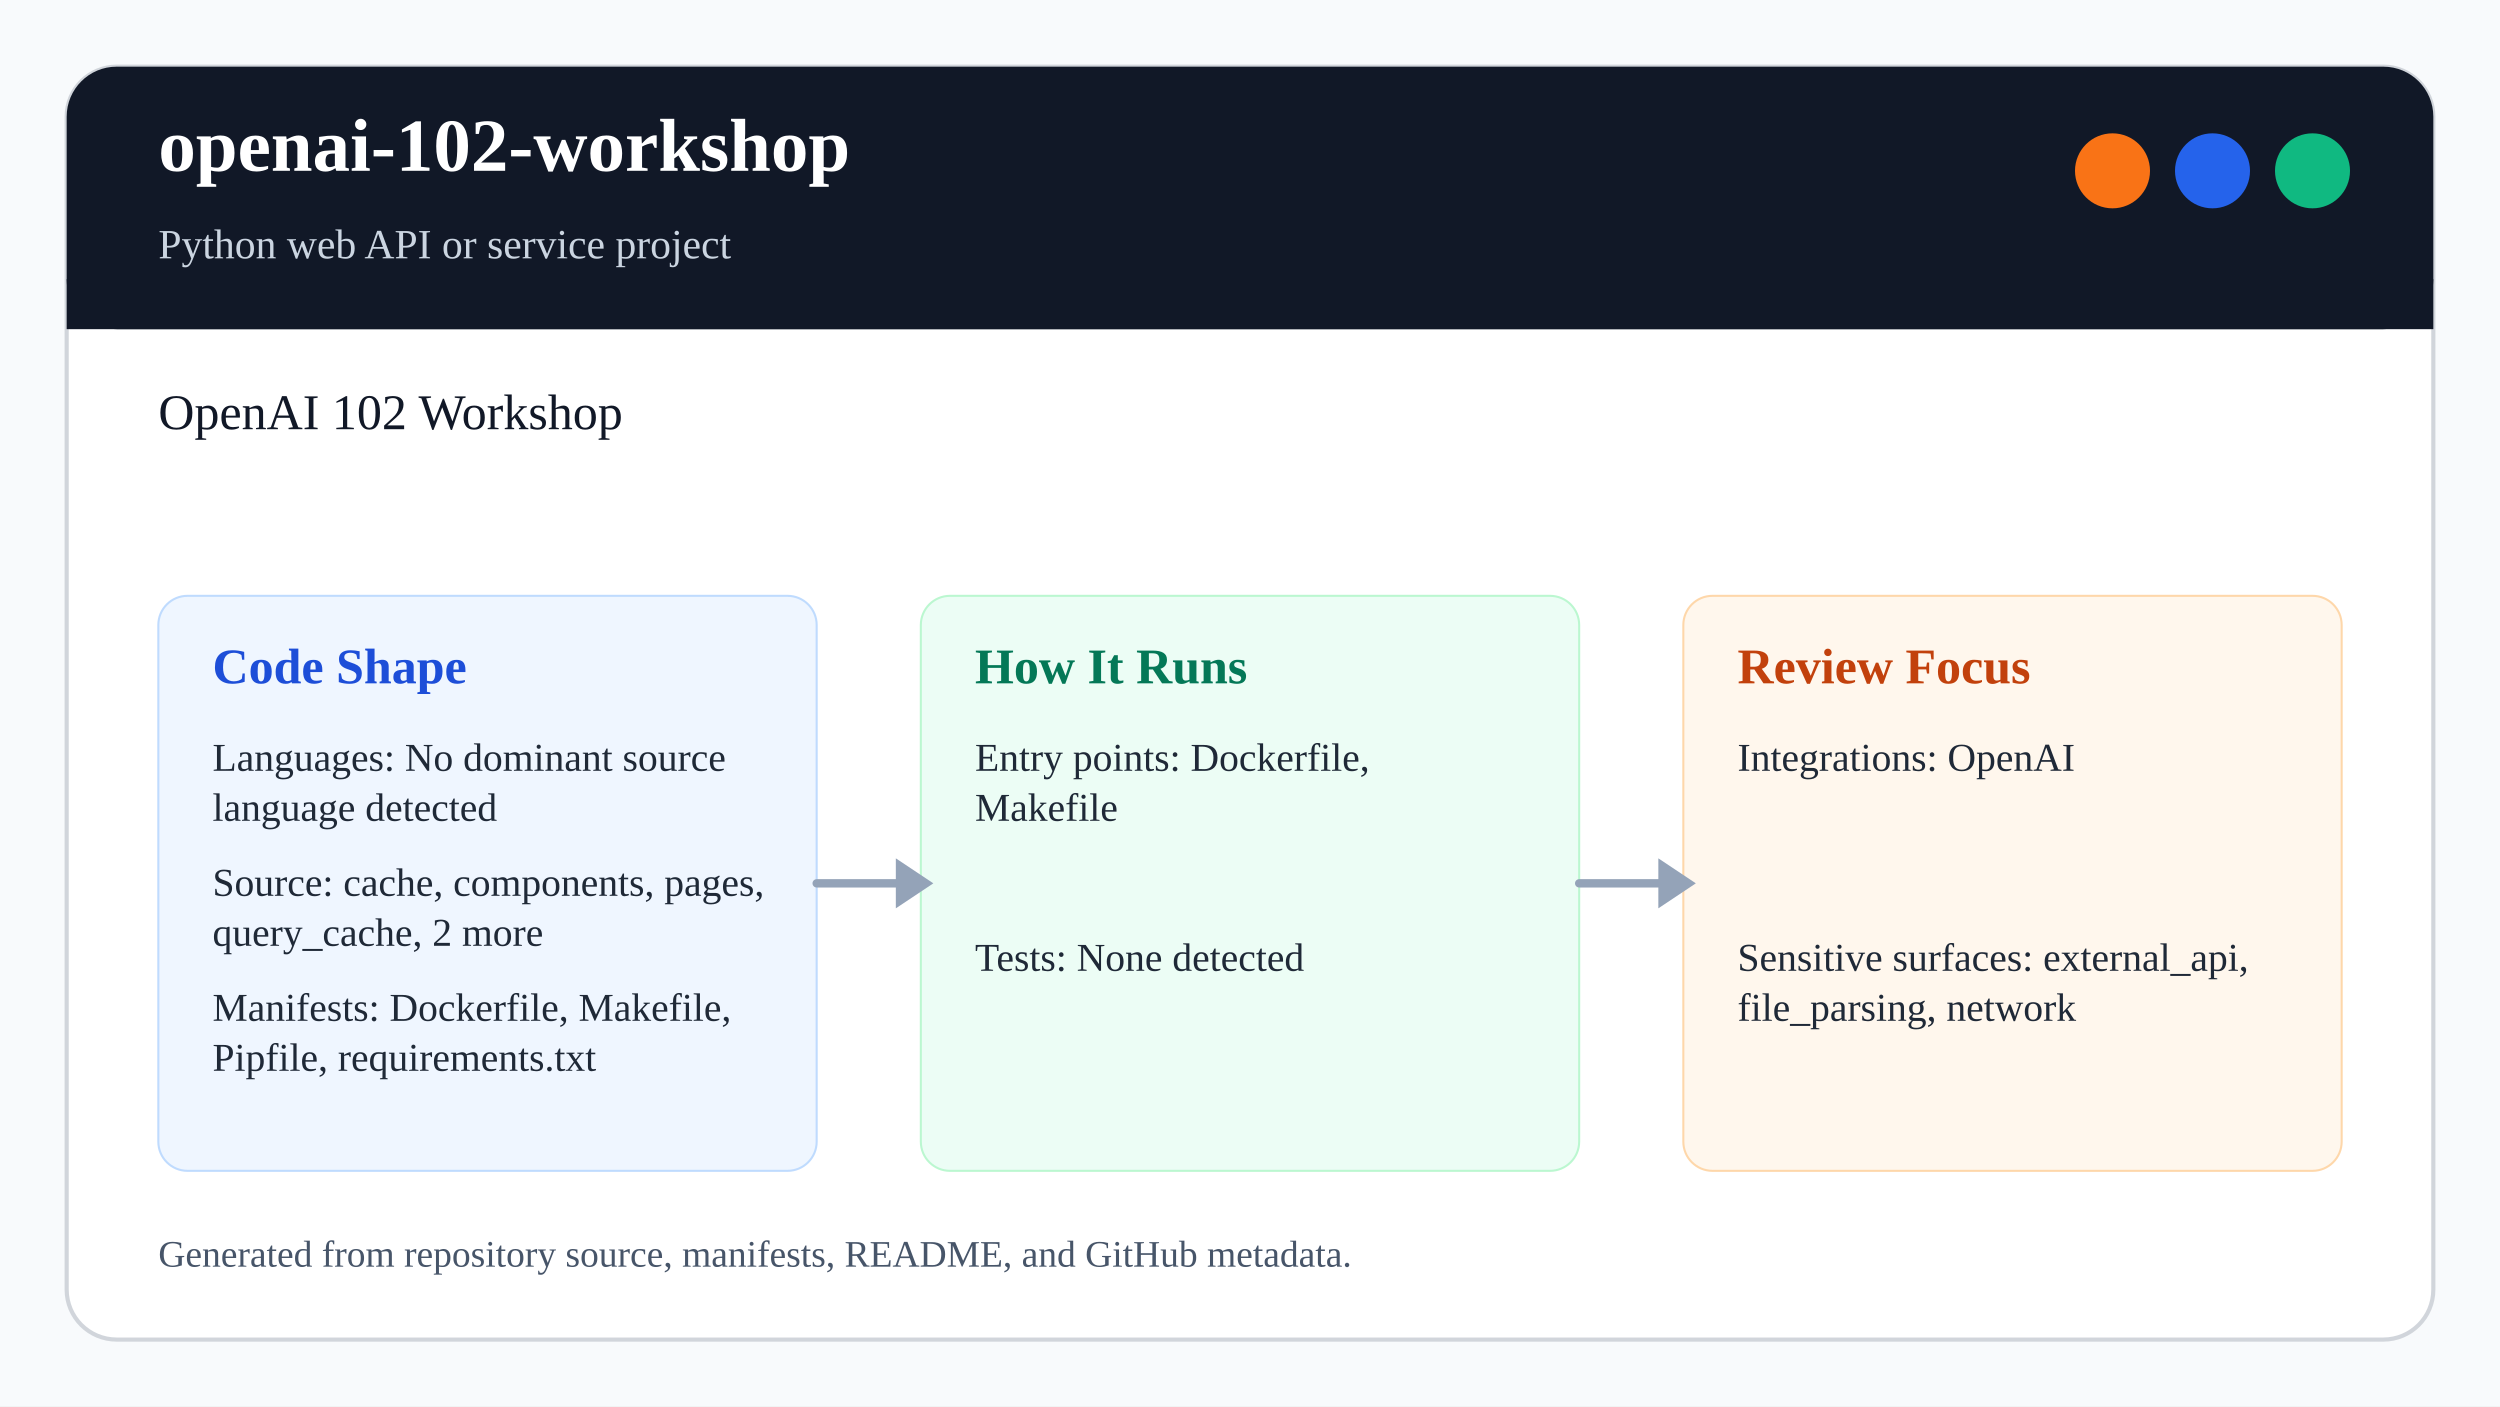
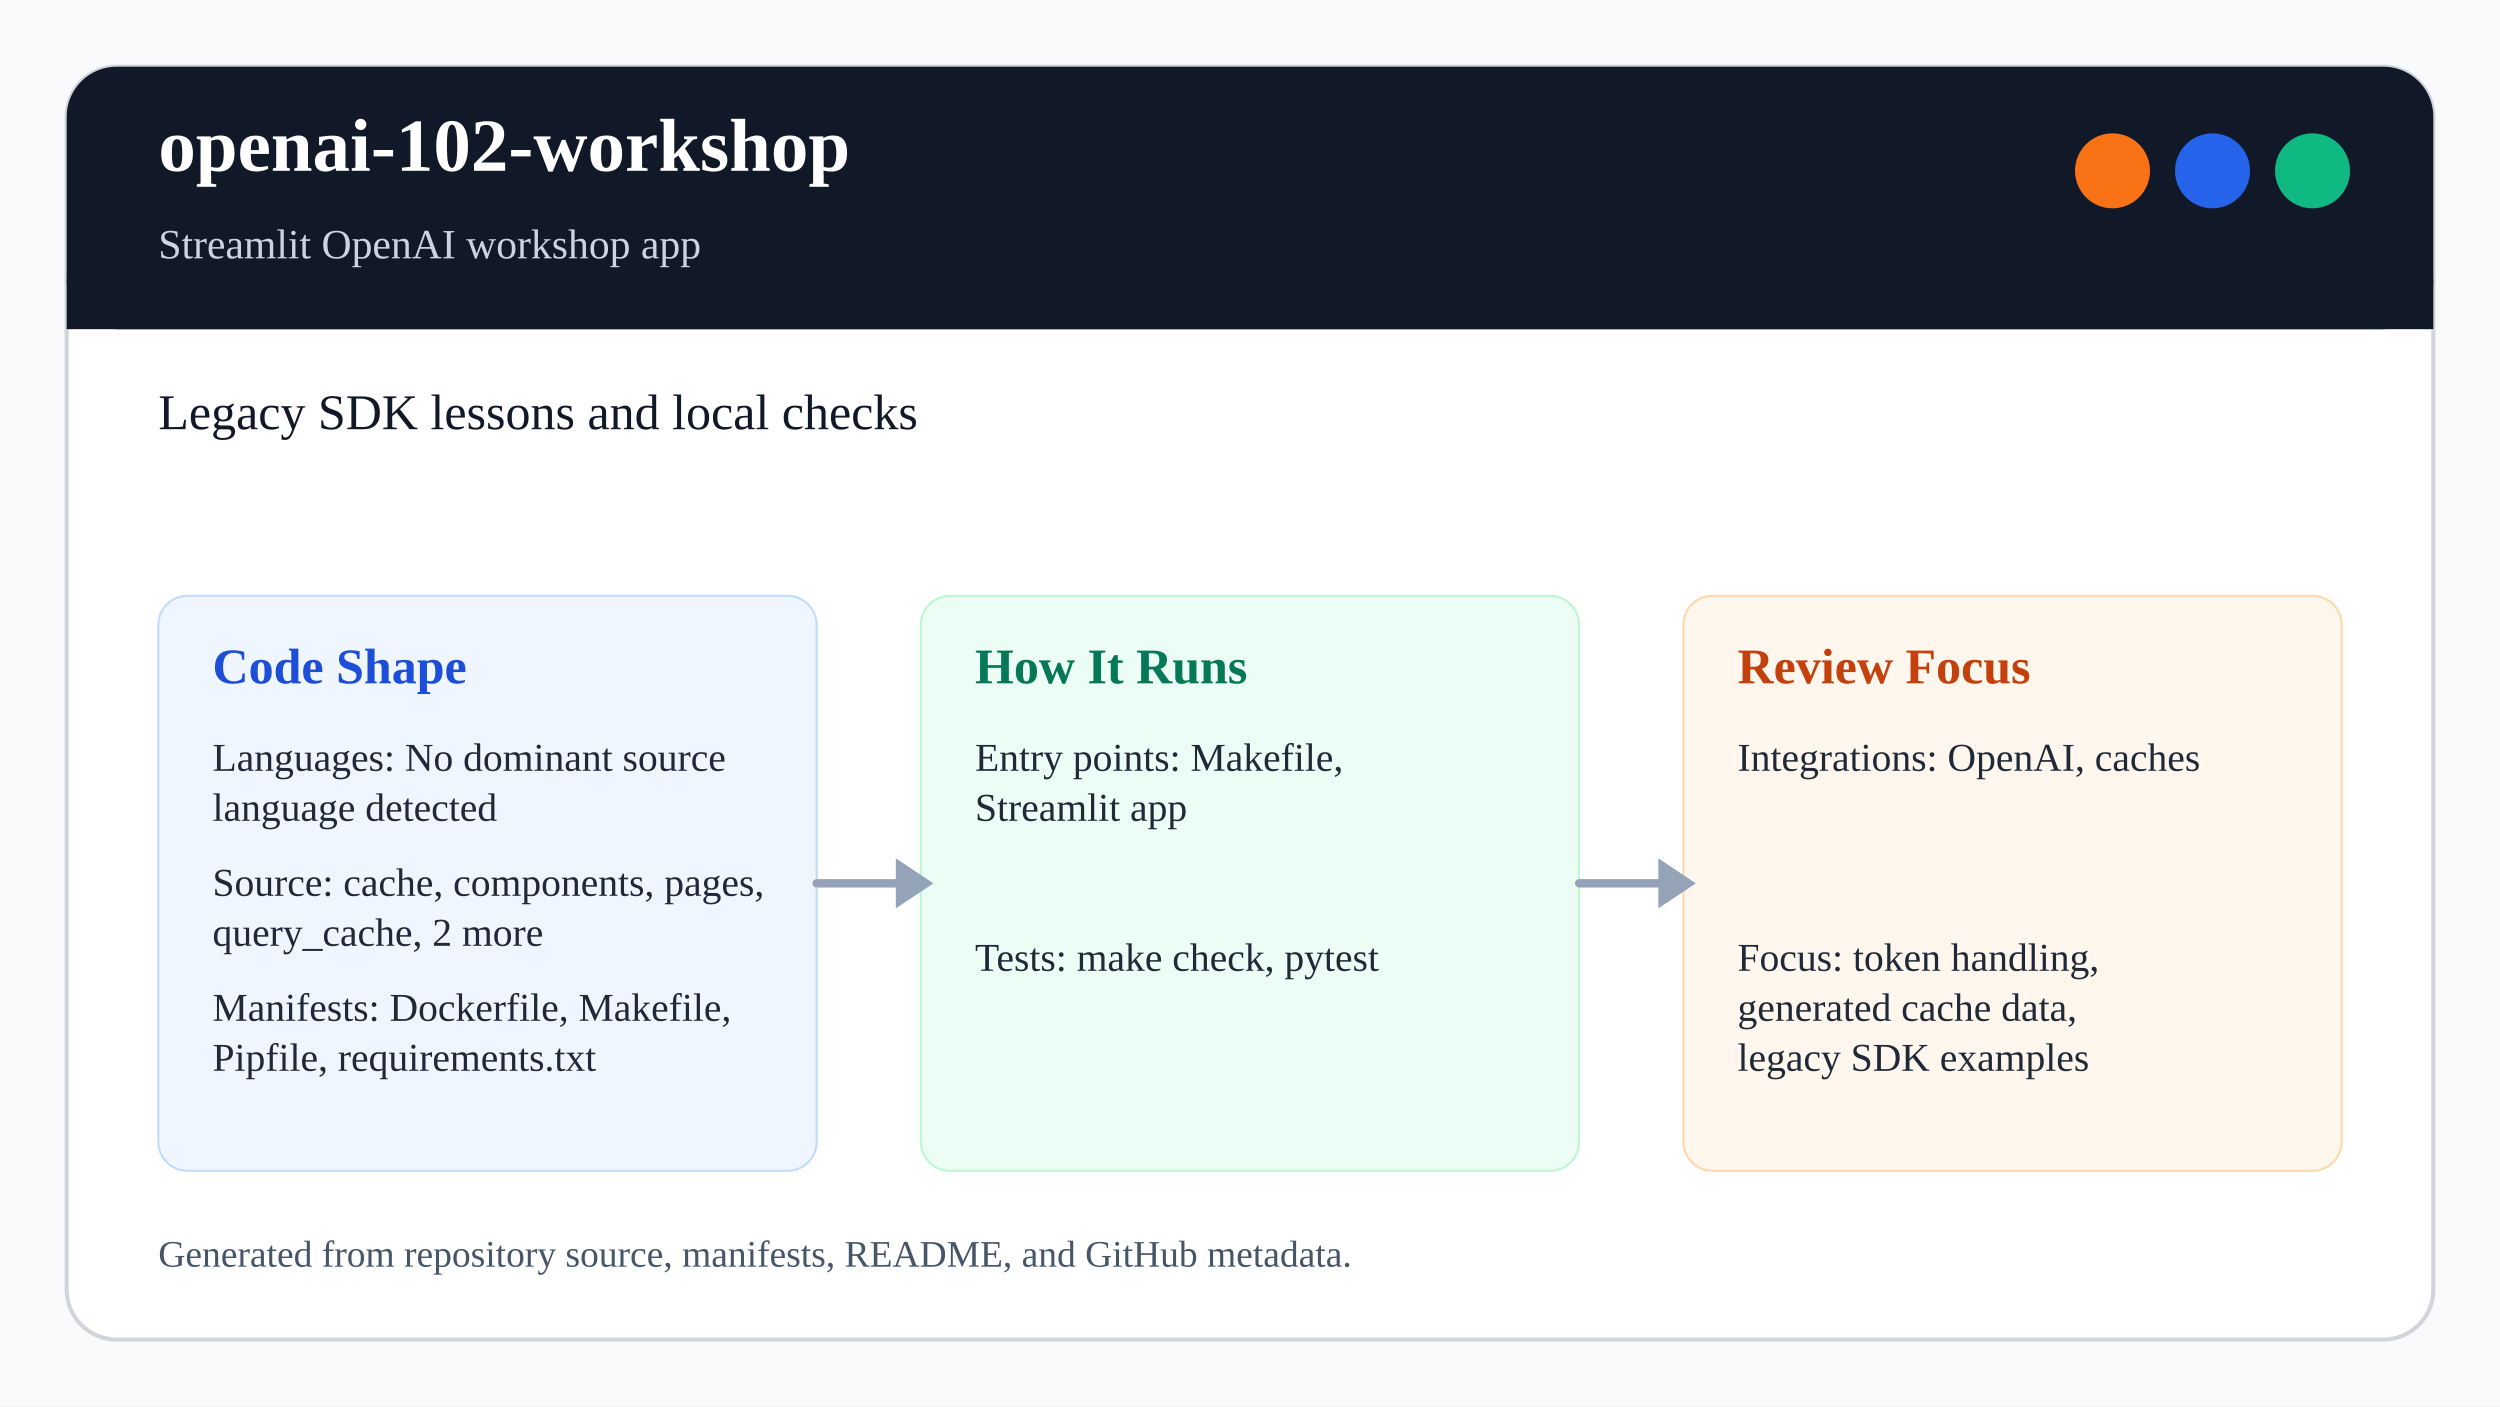
<svg xmlns="http://www.w3.org/2000/svg" width="1200" height="675" viewBox="0 0 1200 675" role="img" aria-labelledby="title desc">
  <rect width="1200" height="675" fill="#f8fafc" />
  <rect x="32" y="32" width="1136" height="611" rx="24" fill="#ffffff" stroke="#d1d5db" stroke-width="2" />
  <rect x="32" y="32" width="1136" height="126" rx="24" fill="#111827" />
  <path d="M32 134h1136v24H32z" fill="#111827" />
  <circle cx="1062" cy="82" r="18" fill="#2563eb" />
  <circle cx="1110" cy="82" r="18" fill="#10b981" />
  <circle cx="1014" cy="82" r="18" fill="#f97316" />
  <text x="76" y="82" font-size="36" fill="#ffffff" font-weight="700">openai-102-workshop</text>
-   <text x="76" y="124" font-size="20" fill="#cbd5e1">Python web API or service project</text>
-   <text x="76" y="206" font-size="24" fill="#111827">OpenAI 102 Workshop</text>
+   <text x="76" y="124" font-size="20" fill="#cbd5e1">Streamlit OpenAI workshop app</text>
+   <text x="76" y="206" font-size="24" fill="#111827">Legacy SDK lessons and local checks</text>
  <rect x="76" y="286" width="316" height="276" rx="14" fill="#eff6ff" stroke="#bfdbfe" />
  <text x="102" y="328" font-size="24" font-weight="700" fill="#1d4ed8">Code Shape</text>
  <text x="102" y="370" font-size="19" fill="#1f2937">Languages: No dominant source</text>
  <text x="102" y="394" font-size="19" fill="#1f2937">language detected</text>
  <text x="102" y="430" font-size="19" fill="#1f2937">Source: cache, components, pages,</text>
  <text x="102" y="454" font-size="19" fill="#1f2937">query_cache, 2 more</text>
  <text x="102" y="490" font-size="19" fill="#1f2937">Manifests: Dockerfile, Makefile,</text>
  <text x="102" y="514" font-size="19" fill="#1f2937">Pipfile, requirements.txt</text>
  <rect x="442" y="286" width="316" height="276" rx="14" fill="#ecfdf5" stroke="#bbf7d0" />
  <text x="468" y="328" font-size="24" font-weight="700" fill="#047857">How It Runs</text>
-   <text x="468" y="370" font-size="19" fill="#1f2937">Entry points: Dockerfile,</text>
-   <text x="468" y="394" font-size="19" fill="#1f2937">Makefile</text>
-   <text x="468" y="466" font-size="19" fill="#1f2937">Tests: None detected</text>
+   <text x="468" y="370" font-size="19" fill="#1f2937">Entry points: Makefile,</text>
+   <text x="468" y="394" font-size="19" fill="#1f2937">Streamlit app</text>
+   <text x="468" y="466" font-size="19" fill="#1f2937">Tests: make check, pytest</text>
  <rect x="808" y="286" width="316" height="276" rx="14" fill="#fff7ed" stroke="#fed7aa" />
  <text x="834" y="328" font-size="24" font-weight="700" fill="#c2410c">Review Focus</text>
-   <text x="834" y="370" font-size="19" fill="#1f2937">Integrations: OpenAI</text>
-   <text x="834" y="466" font-size="19" fill="#1f2937">Sensitive surfaces: external_api,</text>
-   <text x="834" y="490" font-size="19" fill="#1f2937">file_parsing, network</text>
+   <text x="834" y="370" font-size="19" fill="#1f2937">Integrations: OpenAI, caches</text>
+   <text x="834" y="466" font-size="19" fill="#1f2937">Focus: token handling,</text>
+   <text x="834" y="490" font-size="19" fill="#1f2937">generated cache data,</text>
+   <text x="834" y="514" font-size="19" fill="#1f2937">legacy SDK examples</text>
  <path d="M392 424h50" stroke="#94a3b8" stroke-width="4" stroke-linecap="round" />
  <path d="M430 412l18 12-18 12z" fill="#94a3b8" />
  <path d="M758 424h50" stroke="#94a3b8" stroke-width="4" stroke-linecap="round" />
  <path d="M796 412l18 12-18 12z" fill="#94a3b8" />
  <text x="76" y="608" font-size="18" fill="#475569">Generated from repository source, manifests, README, and GitHub metadata.</text>
</svg>
